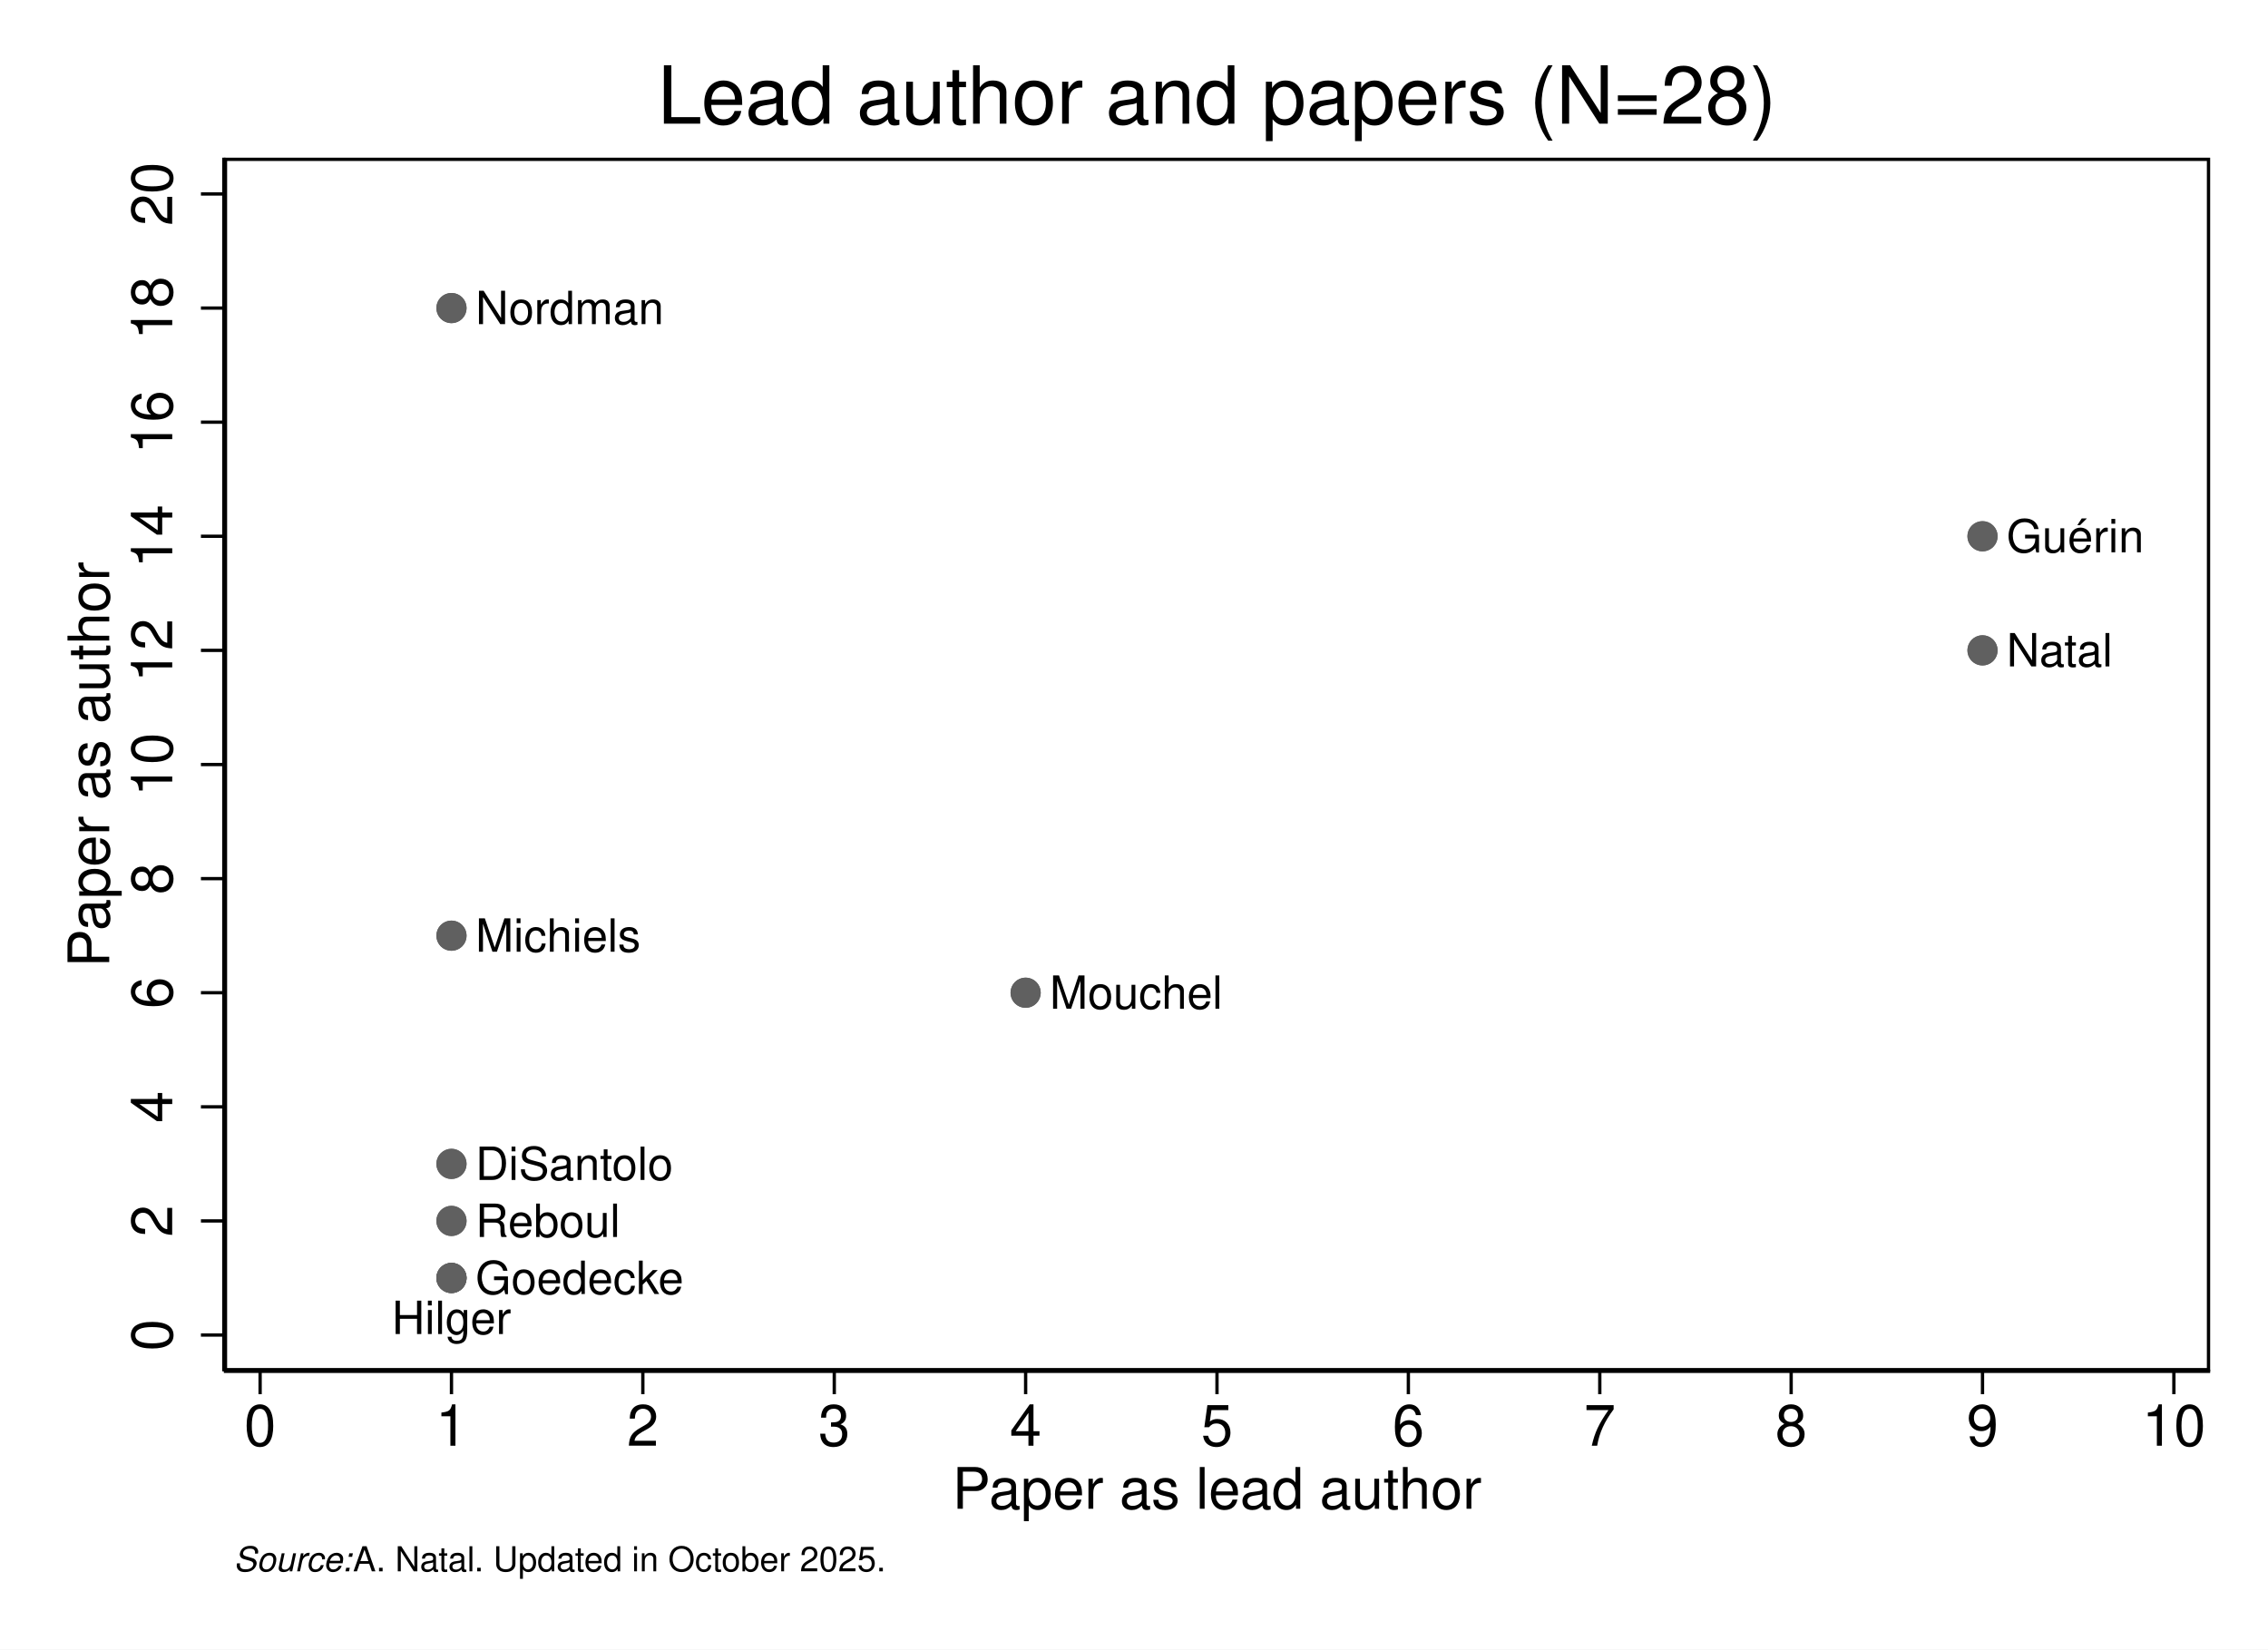
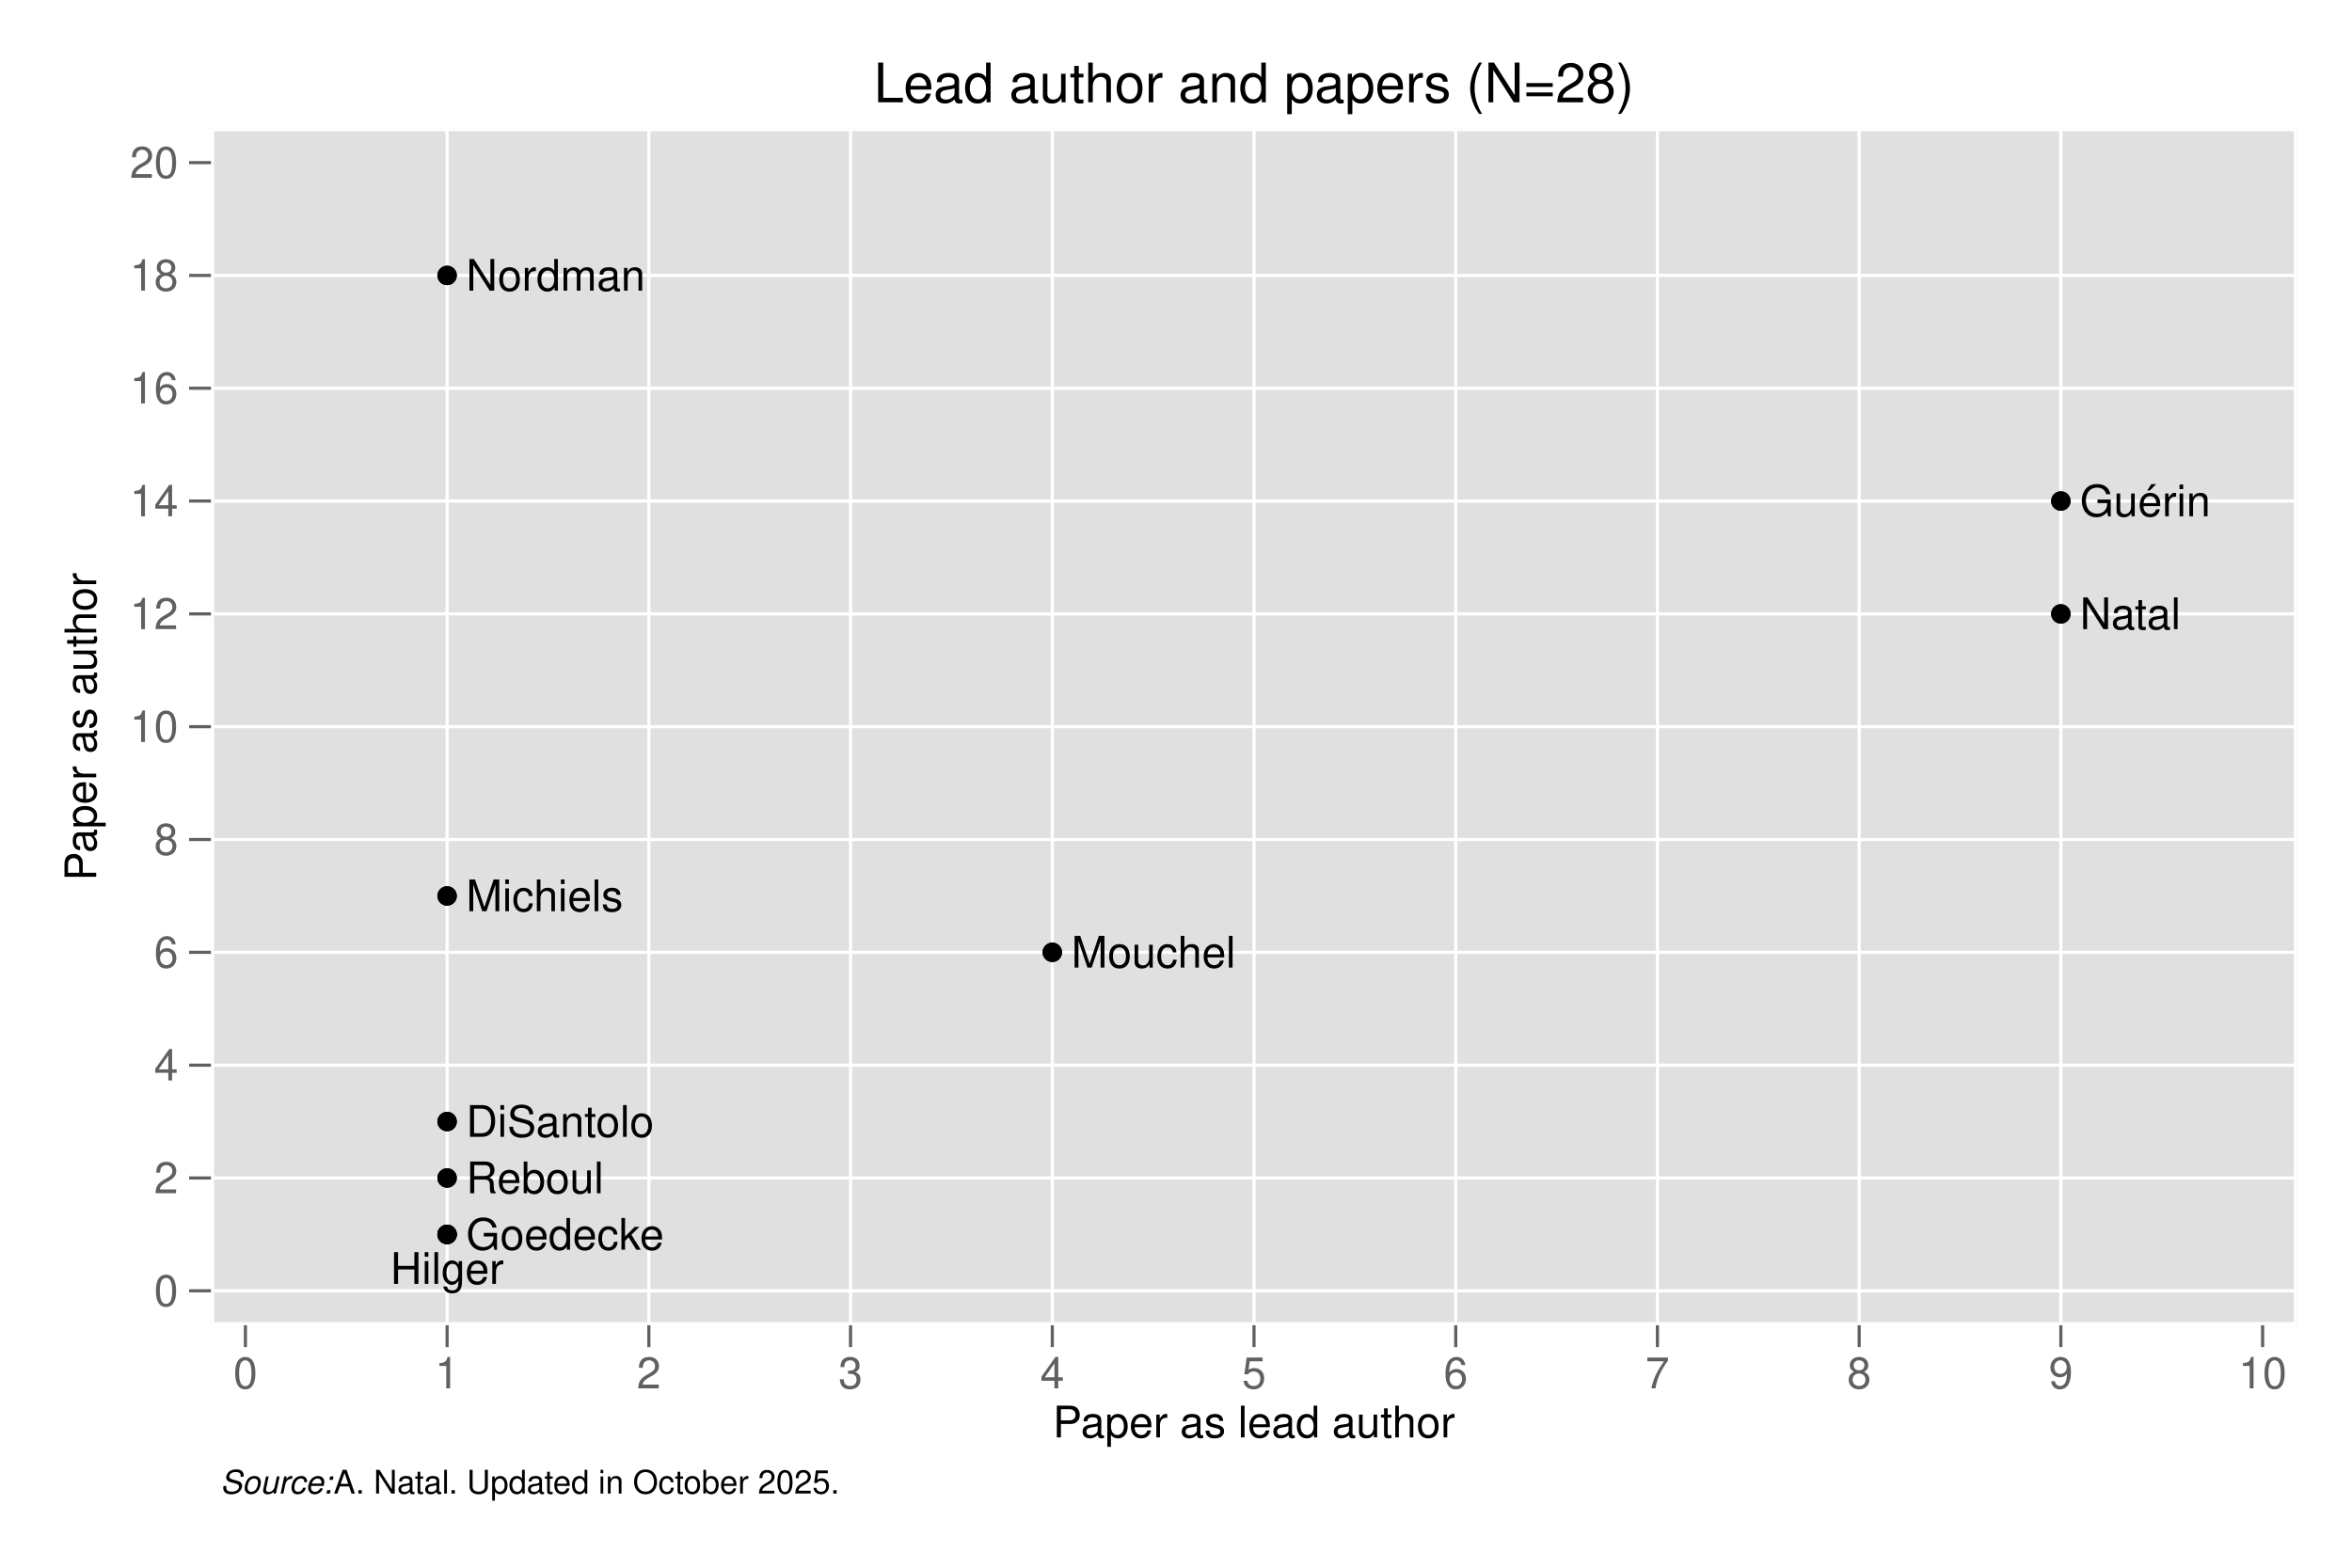
- <svg xmlns="http://www.w3.org/2000/svg" version="1.1" width="5.50in" height="4.00in" viewBox="0 0 3960 2880">
-   <rect x="0" y="0" width="3960" height="2880" style="fill:#FFFFFF;stroke:none" />
-   <rect x="0.00" y="0.00" width="3959.88" height="2880.00" style="fill:#FFFFFF" />
-   <rect x="2.88" y="2.88" width="3954.12" height="2874.24" style="fill:none;stroke:#FFFFFF;stroke-width:5.76" />
-   <rect x="393.68" y="278.23" width="3462.46" height="2113.53" style="fill:none;stroke:#000000;stroke-width:5.76" />
-   <circle cx="788.29" cy="2231.65" r="26.35" style="fill:#606060" />
-   <circle cx="788.29" cy="2231.65" r="22.03" style="fill:none;stroke:#606060;stroke-width:8.64" />
-   <text x="830.24" y="2259.67" style="font-family:'Helvetica';font-size:79.94px;fill:#000000">Goedecke</text>
-   <circle cx="788.29" cy="2231.65" r="26.35" style="fill:#606060" />
-   <circle cx="788.29" cy="2231.65" r="22.03" style="fill:none;stroke:#606060;stroke-width:8.64" />
-   <text x="788.29" y="2329.51" style="font-family:'Helvetica';font-size:79.94px;fill:#000000" text-anchor="middle">Hilger</text>
-   <circle cx="788.29" cy="2132.03" r="26.35" style="fill:#606060" />
-   <circle cx="788.29" cy="2132.03" r="22.03" style="fill:none;stroke:#606060;stroke-width:8.64" />
-   <text x="830.24" y="2160.04" style="font-family:'Helvetica';font-size:79.94px;fill:#000000">Reboul</text>
-   <circle cx="788.29" cy="2032.41" r="26.35" style="fill:#606060" />
-   <circle cx="788.29" cy="2032.41" r="22.03" style="fill:none;stroke:#606060;stroke-width:8.64" />
-   <text x="830.24" y="2060.42" style="font-family:'Helvetica';font-size:79.94px;fill:#000000">DiSantolo</text>
-   <circle cx="788.29" cy="1633.92" r="26.35" style="fill:#606060" />
-   <circle cx="788.29" cy="1633.92" r="22.03" style="fill:none;stroke:#606060;stroke-width:8.64" />
-   <text x="830.24" y="1661.93" style="font-family:'Helvetica';font-size:79.94px;fill:#000000">Michiels</text>
-   <circle cx="788.29" cy="537.96" r="26.35" style="fill:#606060" />
-   <circle cx="788.29" cy="537.96" r="22.03" style="fill:none;stroke:#606060;stroke-width:8.64" />
-   <text x="830.24" y="565.97" style="font-family:'Helvetica';font-size:79.94px;fill:#000000">Nordman</text>
-   <circle cx="1790.79" cy="1733.54" r="26.35" style="fill:#606060" />
-   <circle cx="1790.79" cy="1733.54" r="22.03" style="fill:none;stroke:#606060;stroke-width:8.64" />
-   <text x="1832.74" y="1761.56" style="font-family:'Helvetica';font-size:79.94px;fill:#000000">Mouchel</text>
-   <circle cx="3461.53" cy="1135.69" r="26.35" style="fill:#606060" />
-   <circle cx="3461.53" cy="1135.69" r="22.03" style="fill:none;stroke:#606060;stroke-width:8.64" />
-   <text x="3503.49" y="1163.70" style="font-family:'Helvetica';font-size:79.94px;fill:#000000">Natal</text>
-   <circle cx="3461.53" cy="936.45" r="26.35" style="fill:#606060" />
-   <circle cx="3461.53" cy="936.45" r="22.03" style="fill:none;stroke:#606060;stroke-width:8.64" />
-   <text x="3503.49" y="964.46" style="font-family:'Helvetica';font-size:79.94px;fill:#000000">Guérin</text>
-   <line x1="390.80" y1="2394.64" x2="390.80" y2="275.35" style="stroke:#000000;stroke-width:5.76" />
-   <line x1="390.80" y1="2331.28" x2="350.83" y2="2331.28" style="stroke:#000000;stroke-width:5.76" />
-   <text x="300.72" y="2331.28" style="font-family:'Helvetica';font-size:99.99px;fill:#000000" transform="rotate(-90 300.72,2331.28)" text-anchor="middle">0</text>
-   <line x1="390.80" y1="2132.03" x2="350.83" y2="2132.03" style="stroke:#000000;stroke-width:5.76" />
-   <text x="300.72" y="2132.03" style="font-family:'Helvetica';font-size:99.99px;fill:#000000" transform="rotate(-90 300.72,2132.03)" text-anchor="middle">2</text>
-   <line x1="390.80" y1="1932.79" x2="350.83" y2="1932.79" style="stroke:#000000;stroke-width:5.76" />
-   <text x="300.72" y="1932.79" style="font-family:'Helvetica';font-size:99.99px;fill:#000000" transform="rotate(-90 300.72,1932.79)" text-anchor="middle">4</text>
-   <line x1="390.80" y1="1733.54" x2="350.83" y2="1733.54" style="stroke:#000000;stroke-width:5.76" />
-   <text x="300.72" y="1733.54" style="font-family:'Helvetica';font-size:99.99px;fill:#000000" transform="rotate(-90 300.72,1733.54)" text-anchor="middle">6</text>
-   <line x1="390.80" y1="1534.30" x2="350.83" y2="1534.30" style="stroke:#000000;stroke-width:5.76" />
-   <text x="300.72" y="1534.30" style="font-family:'Helvetica';font-size:99.99px;fill:#000000" transform="rotate(-90 300.72,1534.30)" text-anchor="middle">8</text>
-   <line x1="390.80" y1="1335.06" x2="350.83" y2="1335.06" style="stroke:#000000;stroke-width:5.76" />
-   <text x="300.72" y="1335.06" style="font-family:'Helvetica';font-size:99.99px;fill:#000000" transform="rotate(-90 300.72,1335.06)" text-anchor="middle">10</text>
-   <line x1="390.80" y1="1135.69" x2="350.83" y2="1135.69" style="stroke:#000000;stroke-width:5.76" />
-   <text x="300.72" y="1135.69" style="font-family:'Helvetica';font-size:99.99px;fill:#000000" transform="rotate(-90 300.72,1135.69)" text-anchor="middle">12</text>
-   <line x1="390.80" y1="936.45" x2="350.83" y2="936.45" style="stroke:#000000;stroke-width:5.76" />
-   <text x="300.72" y="936.45" style="font-family:'Helvetica';font-size:99.99px;fill:#000000" transform="rotate(-90 300.72,936.45)" text-anchor="middle">14</text>
-   <line x1="390.80" y1="737.20" x2="350.83" y2="737.20" style="stroke:#000000;stroke-width:5.76" />
-   <text x="300.72" y="737.20" style="font-family:'Helvetica';font-size:99.99px;fill:#000000" transform="rotate(-90 300.72,737.20)" text-anchor="middle">16</text>
-   <line x1="390.80" y1="537.96" x2="350.83" y2="537.96" style="stroke:#000000;stroke-width:5.76" />
-   <text x="300.72" y="537.96" style="font-family:'Helvetica';font-size:99.99px;fill:#000000" transform="rotate(-90 300.72,537.96)" text-anchor="middle">18</text>
-   <line x1="390.80" y1="338.71" x2="350.83" y2="338.71" style="stroke:#000000;stroke-width:5.76" />
-   <text x="300.72" y="338.71" style="font-family:'Helvetica';font-size:99.99px;fill:#000000" transform="rotate(-90 300.72,338.71)" text-anchor="middle">20</text>
-   <text x="190.71" y="1335.06" style="font-family:'Helvetica';font-size:99.99px;fill:#000000" transform="rotate(-90 190.71,1335.06)" text-anchor="middle">Paper as author</text>
-   <line x1="390.80" y1="2394.64" x2="3859.02" y2="2394.64" style="stroke:#000000;stroke-width:5.76" />
-   <line x1="454.16" y1="2394.64" x2="454.16" y2="2434.61" style="stroke:#000000;stroke-width:5.76" />
-   <text x="454.16" y="2524.59" style="font-family:'Helvetica';font-size:99.99px;fill:#000000" text-anchor="middle">0</text>
-   <line x1="788.29" y1="2394.64" x2="788.29" y2="2434.61" style="stroke:#000000;stroke-width:5.76" />
-   <text x="788.29" y="2524.59" style="font-family:'Helvetica';font-size:99.99px;fill:#000000" text-anchor="middle">1</text>
-   <line x1="1122.41" y1="2394.64" x2="1122.41" y2="2434.61" style="stroke:#000000;stroke-width:5.76" />
-   <text x="1122.41" y="2524.59" style="font-family:'Helvetica';font-size:99.99px;fill:#000000" text-anchor="middle">2</text>
-   <line x1="1456.66" y1="2394.64" x2="1456.66" y2="2434.61" style="stroke:#000000;stroke-width:5.76" />
-   <text x="1456.66" y="2524.59" style="font-family:'Helvetica';font-size:99.99px;fill:#000000" text-anchor="middle">3</text>
-   <line x1="1790.79" y1="2394.64" x2="1790.79" y2="2434.61" style="stroke:#000000;stroke-width:5.76" />
-   <text x="1790.79" y="2524.59" style="font-family:'Helvetica';font-size:99.99px;fill:#000000" text-anchor="middle">4</text>
-   <line x1="2124.91" y1="2394.64" x2="2124.91" y2="2434.61" style="stroke:#000000;stroke-width:5.76" />
-   <text x="2124.91" y="2524.59" style="font-family:'Helvetica';font-size:99.99px;fill:#000000" text-anchor="middle">5</text>
-   <line x1="2459.04" y1="2394.64" x2="2459.04" y2="2434.61" style="stroke:#000000;stroke-width:5.76" />
-   <text x="2459.04" y="2524.59" style="font-family:'Helvetica';font-size:99.99px;fill:#000000" text-anchor="middle">6</text>
-   <line x1="2793.28" y1="2394.64" x2="2793.28" y2="2434.61" style="stroke:#000000;stroke-width:5.76" />
-   <text x="2793.28" y="2524.59" style="font-family:'Helvetica';font-size:99.99px;fill:#000000" text-anchor="middle">7</text>
-   <line x1="3127.41" y1="2394.64" x2="3127.41" y2="2434.61" style="stroke:#000000;stroke-width:5.76" />
-   <text x="3127.41" y="2524.59" style="font-family:'Helvetica';font-size:99.99px;fill:#000000" text-anchor="middle">8</text>
-   <line x1="3461.53" y1="2394.64" x2="3461.53" y2="2434.61" style="stroke:#000000;stroke-width:5.76" />
-   <text x="3461.53" y="2524.59" style="font-family:'Helvetica';font-size:99.99px;fill:#000000" text-anchor="middle">9</text>
-   <line x1="3795.66" y1="2394.64" x2="3795.66" y2="2434.61" style="stroke:#000000;stroke-width:5.76" />
-   <text x="3795.66" y="2524.59" style="font-family:'Helvetica';font-size:99.99px;fill:#000000" text-anchor="middle">10</text>
-   <text x="2124.91" y="2634.61" style="font-family:'Helvetica';font-size:99.99px;fill:#000000" text-anchor="middle">Paper as lead author</text>
-   <text x="408.00" y="2743.87" style="fill:#000000">
-     <tspan style="font-family:'Helvetica';font-style:italic;font-size:60.02px">Source:</tspan>
-     <tspan style="font-family:'Helvetica';font-size:60.02px"> A. Natal. Updated in October 2025.</tspan>
+ <svg xmlns="http://www.w3.org/2000/svg" version="1.1" width="6.00in" height="4.00in" viewBox="0 0 4320 2880">
+   <rect x="0" y="0" width="4320" height="2880" style="fill:#FFFFFF;stroke:none" />
+   <rect x="0.00" y="0.00" width="4320.00" height="2880.00" style="fill:#FFFFFF" />
+   <rect x="2.88" y="2.88" width="4314.24" height="2874.24" style="fill:none;stroke:#FFFFFF;stroke-width:5.76" />
+   <rect x="387.45" y="235.31" width="3831.70" height="2199.32" style="fill:#E0E0E0" />
+   <rect x="390.33" y="238.19" width="3825.95" height="2193.56" style="fill:none;stroke:#FFFFFF;stroke-width:5.76" />
+   <line x1="387.45" y1="2371.31" x2="4219.15" y2="2371.31" style="stroke:#FFFFFF;stroke-width:5.76" />
+   <line x1="387.45" y1="2164.08" x2="4219.15" y2="2164.08" style="stroke:#FFFFFF;stroke-width:5.76" />
+   <line x1="387.45" y1="1956.86" x2="4219.15" y2="1956.86" style="stroke:#FFFFFF;stroke-width:5.76" />
+   <line x1="387.45" y1="1749.49" x2="4219.15" y2="1749.49" style="stroke:#FFFFFF;stroke-width:5.76" />
+   <line x1="387.45" y1="1542.26" x2="4219.15" y2="1542.26" style="stroke:#FFFFFF;stroke-width:5.76" />
+   <line x1="387.45" y1="1335.04" x2="4219.15" y2="1335.04" style="stroke:#FFFFFF;stroke-width:5.76" />
+   <line x1="387.45" y1="1127.81" x2="4219.15" y2="1127.81" style="stroke:#FFFFFF;stroke-width:5.76" />
+   <line x1="387.45" y1="920.44" x2="4219.15" y2="920.44" style="stroke:#FFFFFF;stroke-width:5.76" />
+   <line x1="387.45" y1="713.22" x2="4219.15" y2="713.22" style="stroke:#FFFFFF;stroke-width:5.76" />
+   <line x1="387.45" y1="505.99" x2="4219.15" y2="505.99" style="stroke:#FFFFFF;stroke-width:5.76" />
+   <line x1="821.21" y1="2434.63" x2="821.21" y2="235.31" style="stroke:#FFFFFF;stroke-width:5.76" />
+   <line x1="1191.78" y1="2434.63" x2="1191.78" y2="235.31" style="stroke:#FFFFFF;stroke-width:5.76" />
+   <line x1="1562.22" y1="2434.63" x2="1562.22" y2="235.31" style="stroke:#FFFFFF;stroke-width:5.76" />
+   <line x1="1932.80" y1="2434.63" x2="1932.80" y2="235.31" style="stroke:#FFFFFF;stroke-width:5.76" />
+   <line x1="2303.24" y1="2434.63" x2="2303.24" y2="235.31" style="stroke:#FFFFFF;stroke-width:5.76" />
+   <line x1="2673.81" y1="2434.63" x2="2673.81" y2="235.31" style="stroke:#FFFFFF;stroke-width:5.76" />
+   <line x1="3044.25" y1="2434.63" x2="3044.25" y2="235.31" style="stroke:#FFFFFF;stroke-width:5.76" />
+   <line x1="3414.82" y1="2434.63" x2="3414.82" y2="235.31" style="stroke:#FFFFFF;stroke-width:5.76" />
+   <line x1="3785.26" y1="2434.63" x2="3785.26" y2="235.31" style="stroke:#FFFFFF;stroke-width:5.76" />
+   <circle cx="821.21" cy="2267.77" r="17.86" style="fill:#000000" />
+   <circle cx="821.21" cy="2267.77" r="14.98" style="fill:none;stroke:#000000;stroke-width:5.76" />
+   <text x="856.17" y="2295.77" style="font-family:'Helvetica';font-size:79.92px;fill:#000000">Goedecke</text>
+   <circle cx="821.21" cy="2267.77" r="17.86" style="fill:#000000" />
+   <circle cx="821.21" cy="2267.77" r="14.98" style="fill:none;stroke:#000000;stroke-width:5.76" />
+   <text x="821.21" y="2358.61" style="font-family:'Helvetica';font-size:79.92px;fill:#000000" text-anchor="middle">Hilger</text>
+   <circle cx="821.21" cy="2164.08" r="17.86" style="fill:#000000" />
+   <circle cx="821.21" cy="2164.08" r="14.98" style="fill:none;stroke:#000000;stroke-width:5.76" />
+   <text x="856.17" y="2192.09" style="font-family:'Helvetica';font-size:79.92px;fill:#000000">Reboul</text>
+   <circle cx="821.21" cy="2060.40" r="17.86" style="fill:#000000" />
+   <circle cx="821.21" cy="2060.40" r="14.98" style="fill:none;stroke:#000000;stroke-width:5.76" />
+   <text x="856.17" y="2088.41" style="font-family:'Helvetica';font-size:79.92px;fill:#000000">DiSantolo</text>
+   <circle cx="821.21" cy="1645.95" r="17.86" style="fill:#000000" />
+   <circle cx="821.21" cy="1645.95" r="14.98" style="fill:none;stroke:#000000;stroke-width:5.76" />
+   <text x="856.17" y="1673.95" style="font-family:'Helvetica';font-size:79.92px;fill:#000000">Michiels</text>
+   <circle cx="821.21" cy="505.99" r="17.86" style="fill:#000000" />
+   <circle cx="821.21" cy="505.99" r="14.98" style="fill:none;stroke:#000000;stroke-width:5.76" />
+   <text x="856.17" y="533.99" style="font-family:'Helvetica';font-size:79.92px;fill:#000000">Nordman</text>
+   <circle cx="1932.80" cy="1749.49" r="17.86" style="fill:#000000" />
+   <circle cx="1932.80" cy="1749.49" r="14.98" style="fill:none;stroke:#000000;stroke-width:5.76" />
+   <text x="1967.76" y="1777.50" style="font-family:'Helvetica';font-size:79.92px;fill:#000000">Mouchel</text>
+   <circle cx="3785.26" cy="1127.81" r="17.86" style="fill:#000000" />
+   <circle cx="3785.26" cy="1127.81" r="14.98" style="fill:none;stroke:#000000;stroke-width:5.76" />
+   <text x="3820.23" y="1155.81" style="font-family:'Helvetica';font-size:79.92px;fill:#000000">Natal</text>
+   <circle cx="3785.26" cy="920.44" r="17.86" style="fill:#000000" />
+   <circle cx="3785.26" cy="920.44" r="14.98" style="fill:none;stroke:#000000;stroke-width:5.76" />
+   <text x="3820.23" y="948.45" style="font-family:'Helvetica';font-size:79.92px;fill:#000000">Guérin</text>
+   <line x1="387.45" y1="2371.31" x2="347.36" y2="2371.31" style="stroke:#606060;stroke-width:5.76" />
+   <text x="327.38" y="2399.32" style="font-family:'Helvetica';font-size:79.92px;fill:#606060" text-anchor="end">0</text>
+   <line x1="387.45" y1="2164.08" x2="347.36" y2="2164.08" style="stroke:#606060;stroke-width:5.76" />
+   <text x="327.38" y="2192.09" style="font-family:'Helvetica';font-size:79.92px;fill:#606060" text-anchor="end">2</text>
+   <line x1="387.45" y1="1956.86" x2="347.36" y2="1956.86" style="stroke:#606060;stroke-width:5.76" />
+   <text x="327.38" y="1984.86" style="font-family:'Helvetica';font-size:79.92px;fill:#606060" text-anchor="end">4</text>
+   <line x1="387.45" y1="1749.49" x2="347.36" y2="1749.49" style="stroke:#606060;stroke-width:5.76" />
+   <text x="327.38" y="1777.50" style="font-family:'Helvetica';font-size:79.92px;fill:#606060" text-anchor="end">6</text>
+   <line x1="387.45" y1="1542.26" x2="347.36" y2="1542.26" style="stroke:#606060;stroke-width:5.76" />
+   <text x="327.38" y="1570.27" style="font-family:'Helvetica';font-size:79.92px;fill:#606060" text-anchor="end">8</text>
+   <line x1="387.45" y1="1335.04" x2="347.36" y2="1335.04" style="stroke:#606060;stroke-width:5.76" />
+   <text x="327.38" y="1363.04" style="font-family:'Helvetica';font-size:79.92px;fill:#606060" text-anchor="end">10</text>
+   <line x1="387.45" y1="1127.81" x2="347.36" y2="1127.81" style="stroke:#606060;stroke-width:5.76" />
+   <text x="327.38" y="1155.81" style="font-family:'Helvetica';font-size:79.92px;fill:#606060" text-anchor="end">12</text>
+   <line x1="387.45" y1="920.44" x2="347.36" y2="920.44" style="stroke:#606060;stroke-width:5.76" />
+   <text x="327.38" y="948.45" style="font-family:'Helvetica';font-size:79.92px;fill:#606060" text-anchor="end">14</text>
+   <line x1="387.45" y1="713.22" x2="347.36" y2="713.22" style="stroke:#606060;stroke-width:5.76" />
+   <text x="327.38" y="741.22" style="font-family:'Helvetica';font-size:79.92px;fill:#606060" text-anchor="end">16</text>
+   <line x1="387.45" y1="505.99" x2="347.36" y2="505.99" style="stroke:#606060;stroke-width:5.76" />
+   <text x="327.38" y="533.99" style="font-family:'Helvetica';font-size:79.92px;fill:#606060" text-anchor="end">18</text>
+   <line x1="387.45" y1="298.76" x2="347.36" y2="298.76" style="stroke:#606060;stroke-width:5.76" />
+   <text x="327.38" y="326.77" style="font-family:'Helvetica';font-size:79.92px;fill:#606060" text-anchor="end">20</text>
+   <text x="176.70" y="1335.04" style="font-family:'Helvetica';font-size:79.92px;fill:#000000" transform="rotate(-90 176.70,1335.04)" text-anchor="middle">Paper as author</text>
+   <line x1="450.76" y1="2434.63" x2="450.76" y2="2474.72" style="stroke:#606060;stroke-width:5.76" />
+   <text x="450.76" y="2550.58" style="font-family:'Helvetica';font-size:79.92px;fill:#606060" text-anchor="middle">0</text>
+   <line x1="821.21" y1="2434.63" x2="821.21" y2="2474.72" style="stroke:#606060;stroke-width:5.76" />
+   <text x="821.21" y="2550.58" style="font-family:'Helvetica';font-size:79.92px;fill:#606060" text-anchor="middle">1</text>
+   <line x1="1191.78" y1="2434.63" x2="1191.78" y2="2474.72" style="stroke:#606060;stroke-width:5.76" />
+   <text x="1191.78" y="2550.58" style="font-family:'Helvetica';font-size:79.92px;fill:#606060" text-anchor="middle">2</text>
+   <line x1="1562.22" y1="2434.63" x2="1562.22" y2="2474.72" style="stroke:#606060;stroke-width:5.76" />
+   <text x="1562.22" y="2550.58" style="font-family:'Helvetica';font-size:79.92px;fill:#606060" text-anchor="middle">3</text>
+   <line x1="1932.80" y1="2434.63" x2="1932.80" y2="2474.72" style="stroke:#606060;stroke-width:5.76" />
+   <text x="1932.80" y="2550.58" style="font-family:'Helvetica';font-size:79.92px;fill:#606060" text-anchor="middle">4</text>
+   <line x1="2303.24" y1="2434.63" x2="2303.24" y2="2474.72" style="stroke:#606060;stroke-width:5.76" />
+   <text x="2303.24" y="2550.58" style="font-family:'Helvetica';font-size:79.92px;fill:#606060" text-anchor="middle">5</text>
+   <line x1="2673.81" y1="2434.63" x2="2673.81" y2="2474.72" style="stroke:#606060;stroke-width:5.76" />
+   <text x="2673.81" y="2550.58" style="font-family:'Helvetica';font-size:79.92px;fill:#606060" text-anchor="middle">6</text>
+   <line x1="3044.25" y1="2434.63" x2="3044.25" y2="2474.72" style="stroke:#606060;stroke-width:5.76" />
+   <text x="3044.25" y="2550.58" style="font-family:'Helvetica';font-size:79.92px;fill:#606060" text-anchor="middle">7</text>
+   <line x1="3414.82" y1="2434.63" x2="3414.82" y2="2474.72" style="stroke:#606060;stroke-width:5.76" />
+   <text x="3414.82" y="2550.58" style="font-family:'Helvetica';font-size:79.92px;fill:#606060" text-anchor="middle">8</text>
+   <line x1="3785.26" y1="2434.63" x2="3785.26" y2="2474.72" style="stroke:#606060;stroke-width:5.76" />
+   <text x="3785.26" y="2550.58" style="font-family:'Helvetica';font-size:79.92px;fill:#606060" text-anchor="middle">9</text>
+   <line x1="4155.84" y1="2434.63" x2="4155.84" y2="2474.72" style="stroke:#606060;stroke-width:5.76" />
+   <text x="4155.84" y="2550.58" style="font-family:'Helvetica';font-size:79.92px;fill:#606060" text-anchor="middle">10</text>
+   <text x="2303.24" y="2640.63" style="font-family:'Helvetica';font-size:79.92px;fill:#000000" text-anchor="middle">Paper as lead author</text>
+   <text x="404.73" y="2743.82" style="fill:#000000">
+     <tspan style="font-family:'Helvetica';font-style:italic;font-size:59.94px">Source:</tspan>
+     <tspan style="font-family:'Helvetica';font-size:59.94px"> A. Natal. Updated in October 2025.</tspan>
  </text>
-   <text x="2124.91" y="215.98" style="font-family:'Helvetica';font-size:139.96px;fill:#000000" text-anchor="middle">Lead author and papers (N=28)</text>
+   <text x="2303.24" y="187.95" style="font-family:'Helvetica';font-size:100.04px;fill:#000000" text-anchor="middle">Lead author and papers (N=28)</text>
</svg>
